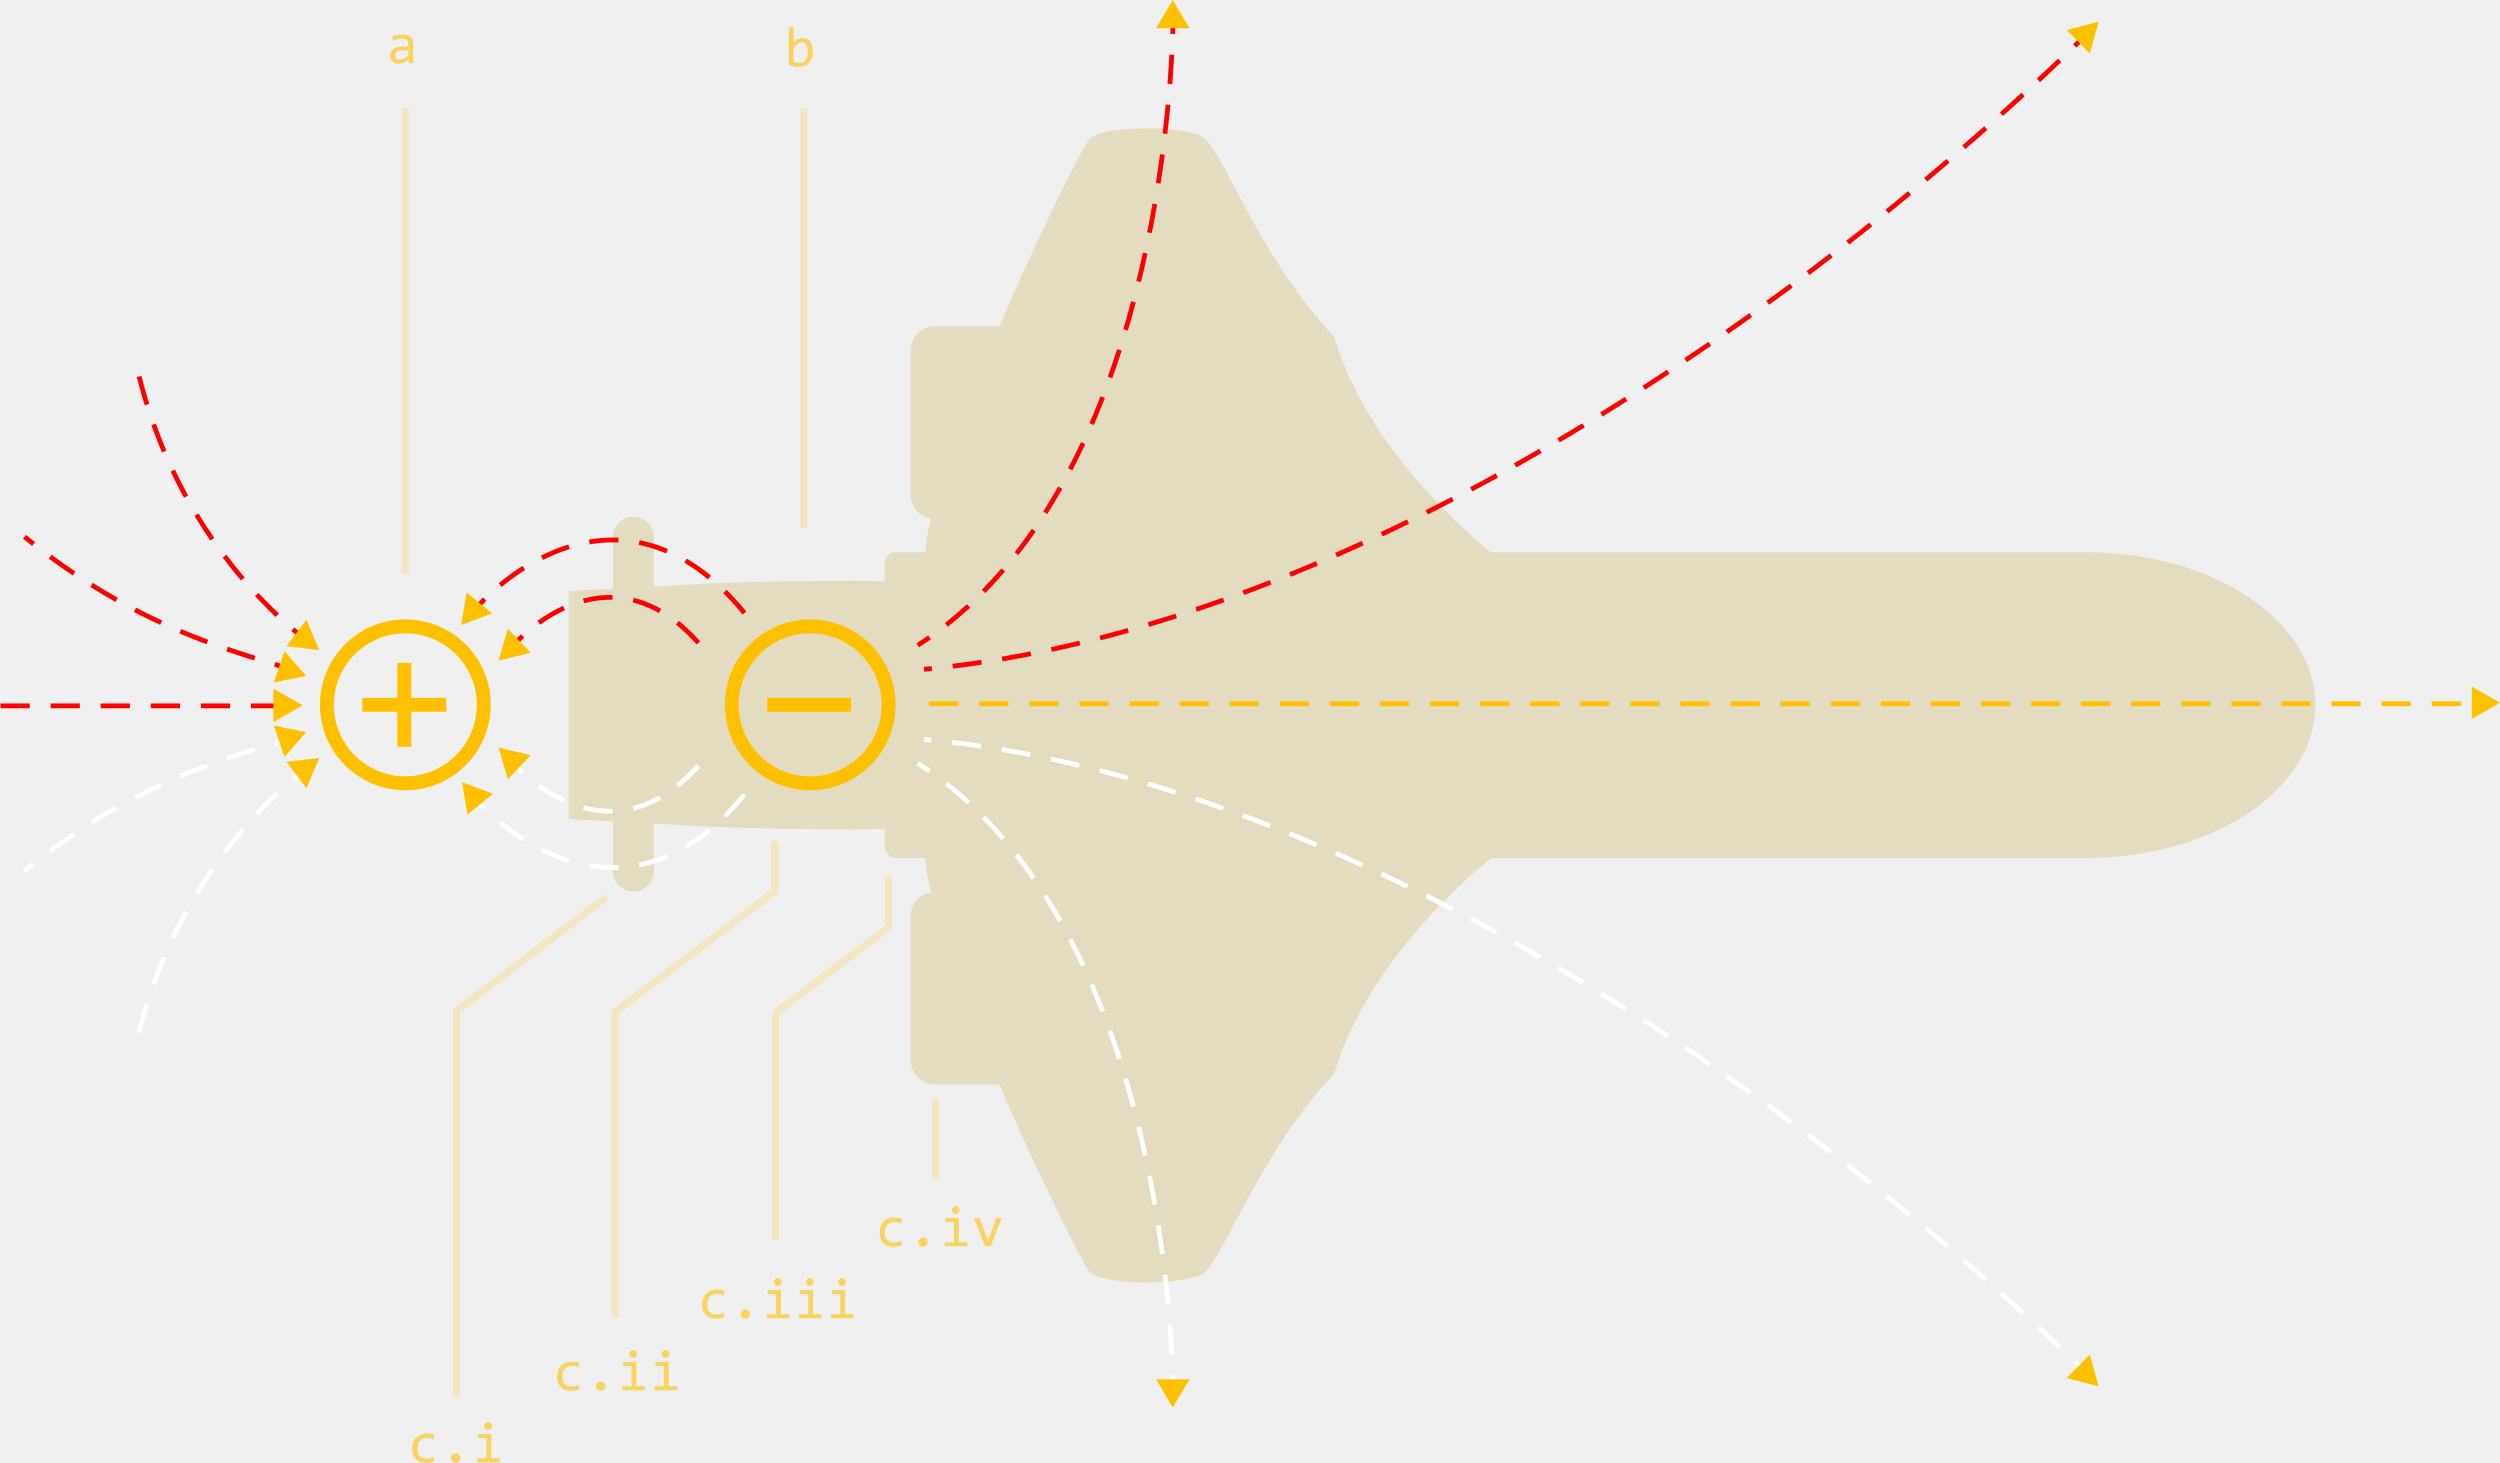
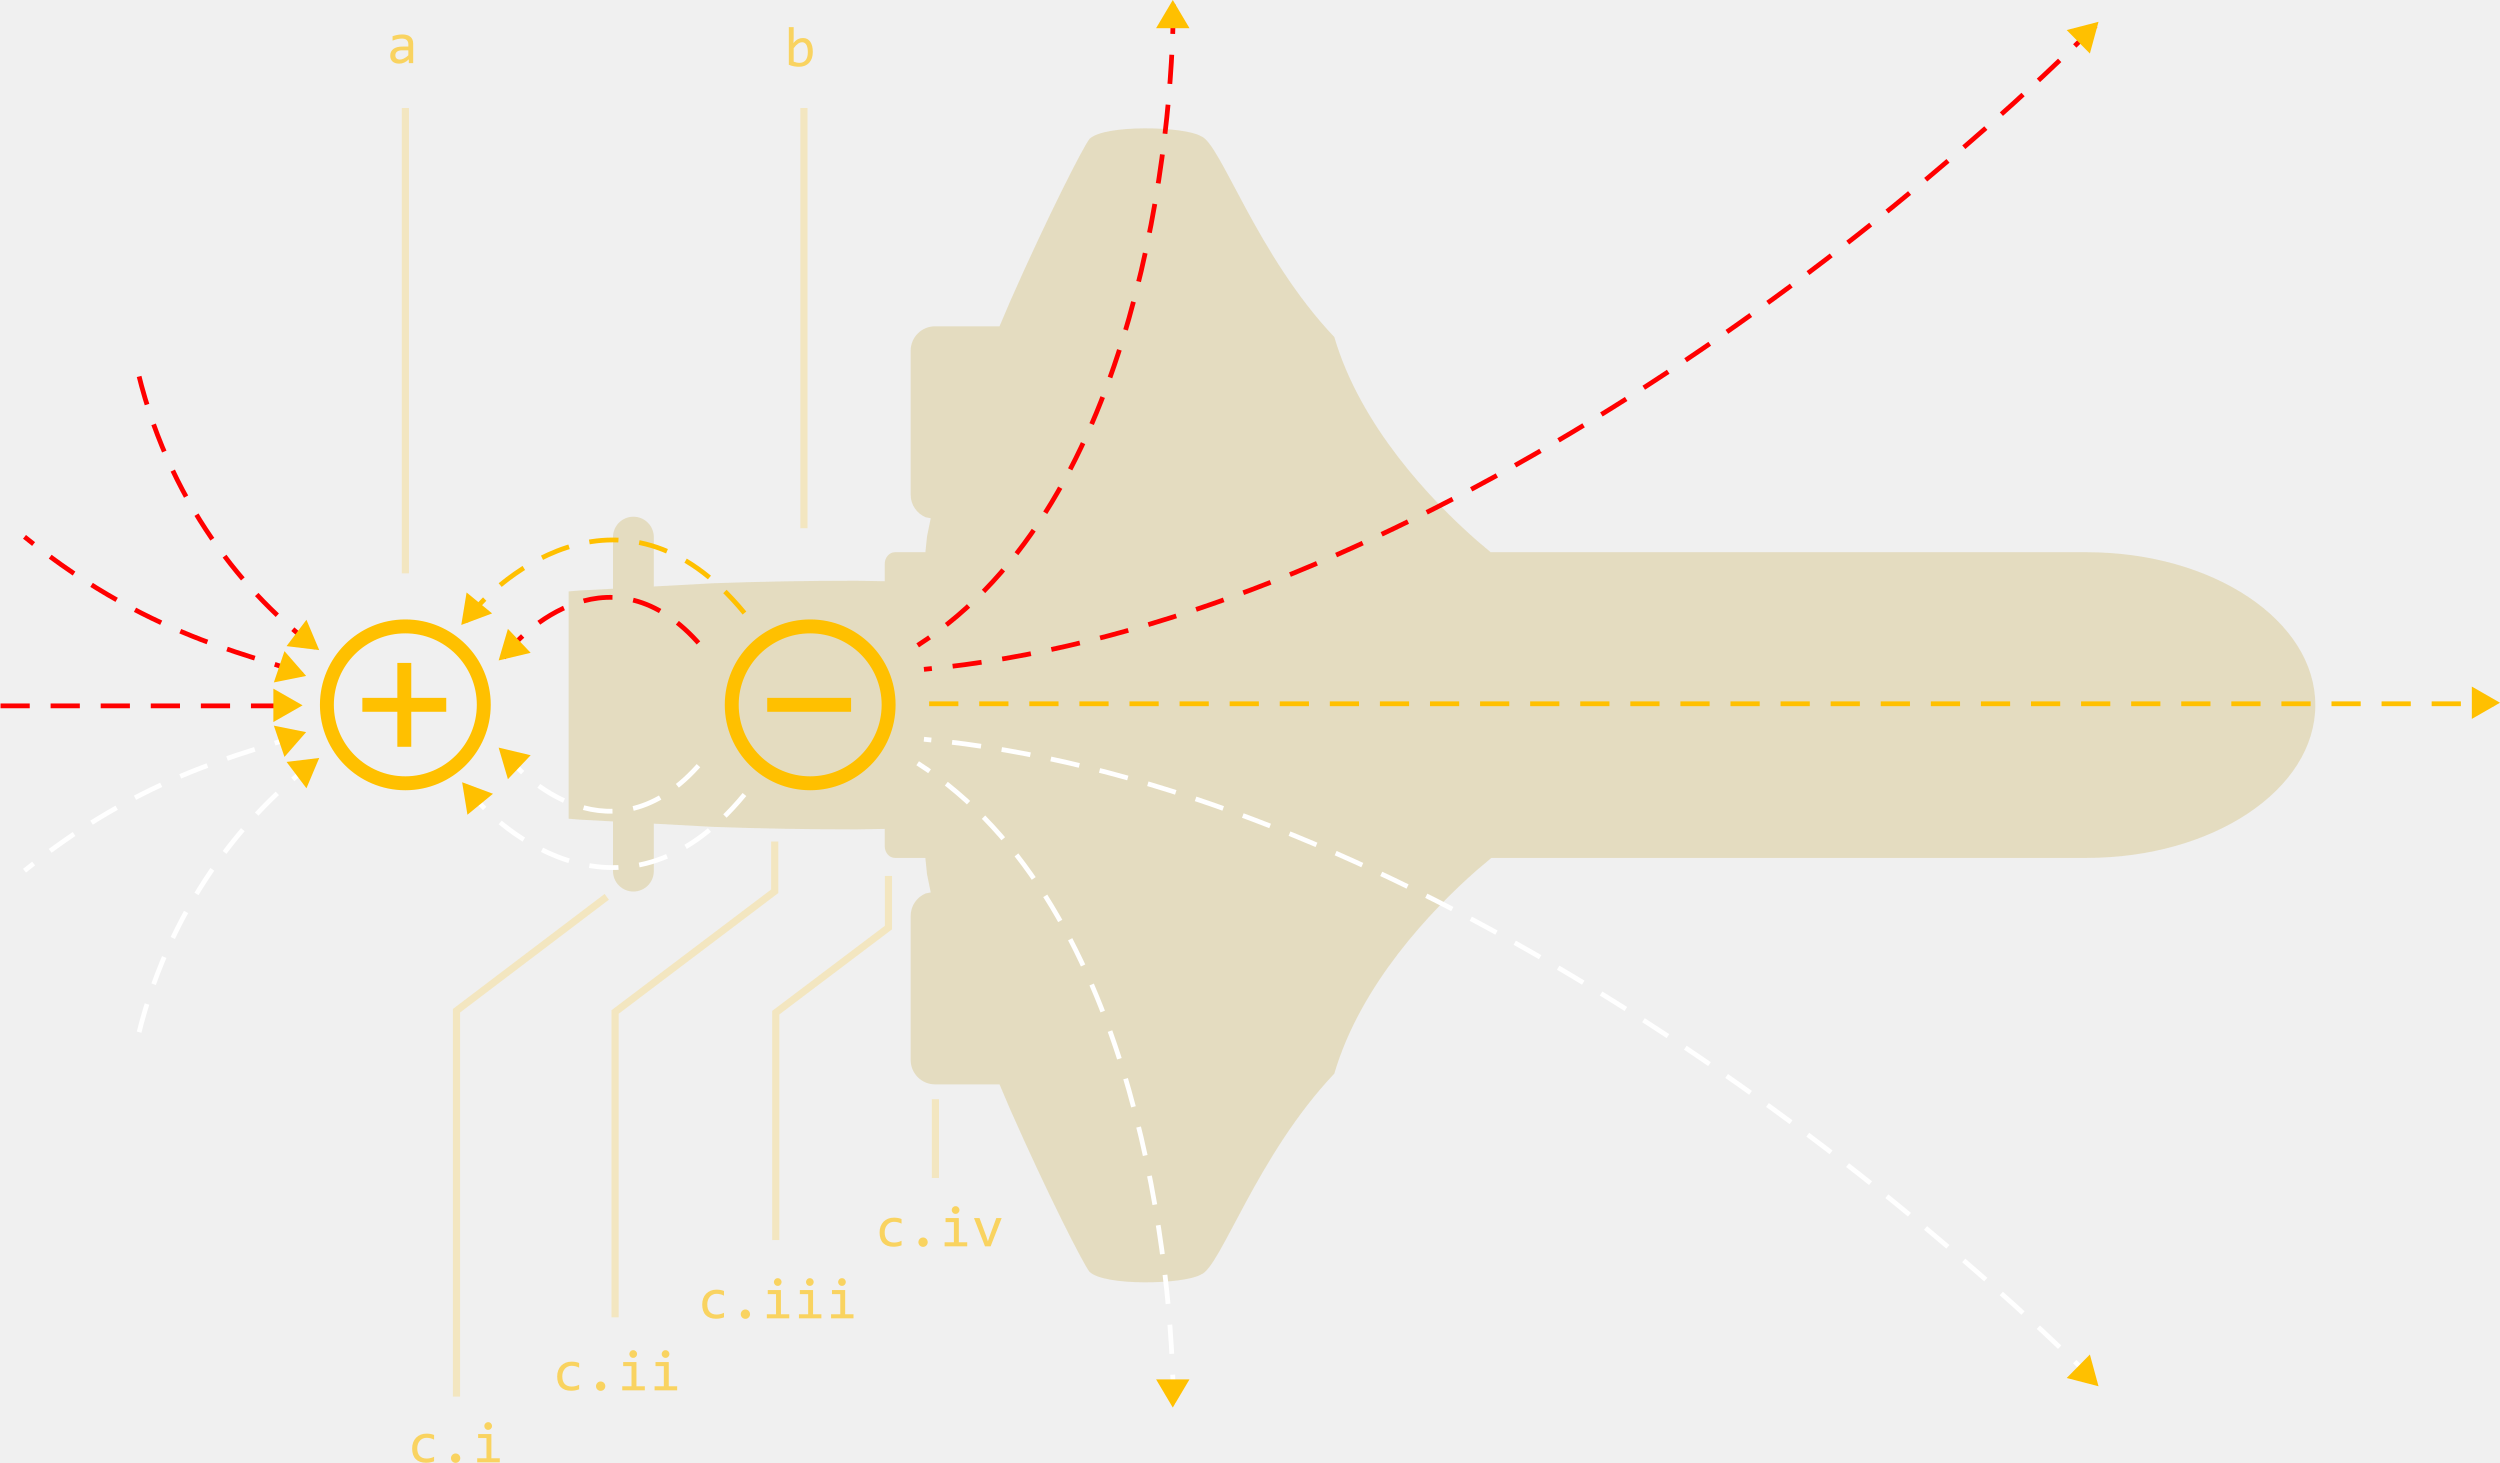
<svg xmlns="http://www.w3.org/2000/svg" width="2396" height="1402" xml:space="preserve" overflow="hidden">
  <style>
  .flux {
    stroke-dasharray: 28 20;
    animation: flux-move 6s linear infinite;
  }

  @keyframes flux-move {
    from { stroke-dashoffset: 0; }
    to   { stroke-dashoffset: -288; }
  }

    .reverse {
  animation-direction: reverse;
}
  
  </style>
  <defs>
    <clipPath id="clip0">
      <rect x="424" y="564" width="2396" height="1402" />
    </clipPath>
  </defs>
  <g clip-path="url(#clip0)" transform="translate(-424 -564)">
    <path d="M1167.5 1752.5 1167.5 1534.53 1275.5 1452.97 1275.5 1403.5" stroke="#FFC000" stroke-width="6.875" stroke-miterlimit="8" stroke-opacity="0.2" fill="none" fill-rule="evenodd" />
    <path d="M1013.5 1826.5 1013.5 1533.89 1166.5 1418.18 1166.5 1370.5" stroke="#FFC000" stroke-width="6.875" stroke-miterlimit="8" stroke-opacity="0.2" fill="none" fill-rule="evenodd" />
    <path d="M861.5 1902.5 861.5 1532.68 1005.5 1423.5" stroke="#FFC000" stroke-width="6.875" stroke-miterlimit="8" stroke-opacity="0.2" fill="none" fill-rule="evenodd" />
    <path d="M2643 1239.73C2643 1320.63 2544.92 1386.22 2423.94 1386.22L2423.86 1386.21 2423.82 1386.22 1853.31 1386.22 1839.43 1397.93C1795.42 1436.61 1727.78 1507.76 1702.82 1592.94 1628.37 1671.52 1593.75 1778.92 1575.06 1785.47 1566.92 1790.27 1543.7 1793.11 1520.76 1793 1497.82 1792.89 1475.17 1789.83 1468.16 1782.85 1462.19 1775.48 1427.7 1707.68 1392.49 1628.01L1381.94 1603.27 1320.17 1603.27C1307.25 1603.27 1296.78 1592.8 1296.78 1579.89L1296.78 1441.84C1296.78 1432.16 1302.67 1423.85 1311.06 1420.3L1316.02 1419.3 1312.47 1401.95 1310.85 1386.22 1281.69 1386.22C1276.29 1386.22 1271.92 1381.17 1271.92 1374.95L1271.92 1358.41 1244.58 1358.89C1197.55 1358.89 1151.65 1358.06 1107.31 1356.47L1050.61 1353.39 1050.61 1398.9C1050.61 1409.7 1041.85 1418.46 1031.05 1418.46 1020.25 1418.46 1011.49 1409.7 1011.49 1398.9L1011.49 1351.27 979.452 1349.53 969 1348.65 969 1130.82 979.452 1129.94 1011.49 1128.2 1011.49 1078.77C1011.49 1067.96 1020.25 1059.21 1031.05 1059.21 1041.85 1059.21 1050.61 1067.96 1050.61 1078.77L1050.61 1126.07 1107.31 1123C1151.65 1121.41 1197.55 1120.57 1244.58 1120.57L1271.92 1121.06 1271.92 1104.52C1271.92 1098.3 1276.29 1093.25 1281.69 1093.25L1310.9 1093.25 1312.47 1078.05 1316.02 1060.7 1311.06 1059.7C1302.67 1056.15 1296.78 1047.84 1296.78 1038.16L1296.78 900.11C1296.78 887.196 1307.25 876.728 1320.17 876.728L1381.94 876.728 1392.49 851.989C1427.7 772.319 1462.19 704.52 1468.16 697.153 1482.18 683.183 1558.78 684.929 1575.06 694.533 1593.75 701.082 1628.37 808.476 1702.82 887.057 1727.78 972.241 1795.42 1043.39 1839.43 1082.07L1852.68 1093.25 2423.82 1093.25 2423.86 1093.26 2423.94 1093.25C2544.92 1093.25 2643 1158.83 2643 1239.73Z" fill="#B88C00" fill-rule="evenodd" fill-opacity="0.2" />
    <path d="M812.5 667.5 812.5 1113.5" stroke="#FFC000" stroke-width="6.875" stroke-miterlimit="8" stroke-opacity="0.2" fill="none" fill-rule="evenodd" />
    <path d="M1194.5 667.5 1194.5 1070.26" stroke="#FFC000" stroke-width="6.875" stroke-miterlimit="8" stroke-opacity="0.2" fill="none" fill-rule="evenodd" />
    <path d="M0 0 0 75.47" stroke="#FFC000" stroke-width="6.875" stroke-miterlimit="8" stroke-opacity="0.2" fill="none" fill-rule="evenodd" transform="matrix(1 0 0 -1 1320.5 1692.97)" />
    <path d="M1192.73 604.48C1192.14 604.48 1191.54 604.573 1190.94 604.76 1190.33 604.947 1189.7 605.258 1189.05 605.693 1188.39 606.129 1187.71 606.707 1186.98 607.427 1186.26 608.147 1185.49 609.04 1184.66 610.107L1184.66 623.093C1185.58 623.449 1186.51 623.729 1187.45 623.933 1188.4 624.138 1189.3 624.24 1190.16 624.24 1191.23 624.24 1192.26 624.071 1193.23 623.733 1194.2 623.396 1195.06 622.831 1195.8 622.04 1196.54 621.249 1197.13 620.2 1197.57 618.893 1198.01 617.587 1198.23 615.964 1198.23 614.027 1198.23 612.622 1198.13 611.333 1197.92 610.16 1197.71 608.987 1197.39 607.982 1196.94 607.147 1196.5 606.311 1195.92 605.658 1195.23 605.187 1194.53 604.716 1193.7 604.48 1192.73 604.48ZM1180 590 1184.66 590 1184.66 600.373 1184.45 605.333C1185.79 603.538 1187.22 602.271 1188.75 601.534 1190.28 600.796 1191.92 600.427 1193.67 600.427 1195.21 600.427 1196.56 600.747 1197.72 601.387 1198.88 602.027 1199.85 602.929 1200.64 604.093 1201.43 605.258 1202.02 606.662 1202.41 608.307 1202.8 609.951 1203 611.787 1203 613.813 1203 616.035 1202.69 618.022 1202.08 619.773 1201.46 621.524 1200.58 623.009 1199.45 624.227 1198.31 625.444 1196.93 626.378 1195.31 627.026 1193.68 627.675 1191.85 628 1189.81 628 1188.22 628 1186.59 627.849 1184.93 627.547 1183.27 627.244 1181.63 626.764 1180 626.107Z" fill="#FFC000" fill-rule="evenodd" fill-opacity="0.6" />
    <path d="M809.478 612.212C808.327 612.212 807.335 612.328 806.502 612.562 805.67 612.795 804.988 613.127 804.456 613.558 803.925 613.989 803.531 614.505 803.274 615.106 803.017 615.707 802.889 616.385 802.889 617.138 802.889 617.659 802.969 618.157 803.128 618.633 803.287 619.108 803.544 619.53 803.898 619.898 804.253 620.266 804.713 620.558 805.28 620.773 805.847 620.988 806.538 621.096 807.353 621.096 808.415 621.096 809.633 620.769 811.006 620.114 812.379 619.458 813.827 618.422 815.35 617.004L815.35 612.212ZM809.584 597C811.196 597 812.649 597.18 813.942 597.539 815.235 597.898 816.329 598.445 817.223 599.181 818.118 599.917 818.804 600.841 819.282 601.954 819.761 603.067 820 604.377 820 605.885L820 624.516 815.855 624.516 815.749 620.881C814.296 622.335 812.822 623.385 811.325 624.031 809.828 624.677 808.256 625 806.608 625 805.085 625 803.783 624.802 802.703 624.408 801.622 624.013 800.732 623.47 800.033 622.779 799.333 622.088 798.819 621.276 798.491 620.342 798.164 619.409 798 618.395 798 617.3 798 614.59 798.996 612.467 800.989 610.933 802.982 609.398 805.926 608.631 809.823 608.631L815.35 608.631 815.35 606.262C815.35 604.664 814.845 603.385 813.836 602.425 812.826 601.465 811.285 600.985 809.212 600.985 807.707 600.985 806.223 601.155 804.762 601.497 803.301 601.837 801.791 602.322 800.232 602.95L800.232 598.723C800.816 598.508 801.467 598.297 802.185 598.091 802.902 597.884 803.659 597.7 804.456 597.539 805.253 597.377 806.086 597.247 806.954 597.148 807.822 597.05 808.699 597 809.584 597Z" fill="#FFC000" fill-rule="evenodd" fill-opacity="0.6" />
    <path d="M860.664 1957C861.274 1957 861.852 1957.12 862.399 1957.35 862.946 1957.59 863.421 1957.91 863.824 1958.32 864.228 1958.74 864.546 1959.22 864.779 1959.77 865.012 1960.32 865.129 1960.91 865.129 1961.54 865.129 1962.15 865.012 1962.73 864.779 1963.27 864.546 1963.81 864.228 1964.28 863.824 1964.69 863.421 1965.09 862.946 1965.41 862.399 1965.65 861.852 1965.88 861.274 1966 860.664 1966 860.036 1966 859.453 1965.88 858.915 1965.65 858.378 1965.41 857.907 1965.09 857.503 1964.69 857.1 1964.28 856.782 1963.81 856.549 1963.27 856.315 1962.73 856.199 1962.15 856.199 1961.54 856.199 1960.91 856.315 1960.32 856.549 1959.77 856.782 1959.22 857.1 1958.74 857.503 1958.32 857.907 1957.91 858.378 1957.59 858.915 1957.35 859.453 1957.12 860.036 1957 860.664 1957ZM882.235 1938.38 894.958 1938.38 894.958 1961.59 903 1961.59 903 1965.51 881.348 1965.51 881.348 1961.59 890.224 1961.59 890.224 1942.27 882.235 1942.27ZM832.61 1938C834.009 1938 835.318 1938.1 836.537 1938.3 837.756 1938.5 838.922 1938.82 840.034 1939.27L840.034 1943.76C838.868 1943.14 837.68 1942.7 836.47 1942.42 835.259 1942.14 834.009 1942 832.718 1942 831.516 1942 830.382 1942.23 829.315 1942.69 828.248 1943.15 827.311 1943.81 826.504 1944.68 825.698 1945.54 825.061 1946.59 824.595 1947.84 824.128 1949.08 823.895 1950.49 823.895 1952.05 823.895 1955.33 824.689 1957.79 826.276 1959.42 827.863 1961.05 830.064 1961.86 832.879 1961.86 834.152 1961.86 835.385 1961.72 836.577 1961.43 837.77 1961.14 838.922 1960.71 840.034 1960.14L840.034 1964.51C838.814 1964.98 837.564 1965.33 836.282 1965.55 835 1965.78 833.677 1965.89 832.314 1965.89 828.046 1965.89 824.761 1964.73 822.456 1962.41 820.152 1960.08 819 1956.68 819 1952.22 819 1950.07 819.332 1948.13 819.995 1946.38 820.659 1944.63 821.591 1943.14 822.793 1941.89 823.994 1940.65 825.429 1939.69 827.096 1939.01 828.764 1938.34 830.602 1938 832.61 1938ZM891.864 1927C892.385 1927 892.869 1927.09 893.317 1927.28 893.765 1927.47 894.155 1927.74 894.487 1928.08 894.819 1928.42 895.079 1928.82 895.267 1929.26 895.455 1929.7 895.549 1930.18 895.549 1930.7 895.549 1931.21 895.455 1931.68 895.267 1932.14 895.079 1932.59 894.819 1932.98 894.487 1933.32 894.155 1933.67 893.765 1933.93 893.317 1934.12 892.869 1934.31 892.385 1934.41 891.864 1934.41 891.345 1934.41 890.86 1934.31 890.412 1934.12 889.964 1933.93 889.574 1933.67 889.242 1933.32 888.91 1932.98 888.65 1932.59 888.462 1932.14 888.274 1931.68 888.18 1931.21 888.18 1930.7 888.18 1930.18 888.274 1929.7 888.462 1929.26 888.65 1928.82 888.91 1928.42 889.242 1928.08 889.574 1927.74 889.964 1927.47 890.412 1927.28 890.86 1927.09 891.345 1927 891.864 1927Z" fill="#FFC000" fill-rule="evenodd" fill-opacity="0.6" />
    <path d="M999.669 1888C1000.28 1888 1000.86 1888.12 1001.4 1888.35 1001.95 1888.59 1002.43 1888.91 1002.83 1889.32 1003.23 1889.74 1003.55 1890.22 1003.78 1890.77 1004.02 1891.32 1004.13 1891.91 1004.13 1892.54 1004.13 1893.15 1004.02 1893.73 1003.78 1894.27 1003.55 1894.81 1003.23 1895.28 1002.83 1895.69 1002.43 1896.09 1001.95 1896.41 1001.4 1896.65 1000.86 1896.88 1000.28 1897 999.669 1897 999.041 1897 998.459 1896.88 997.921 1896.65 997.382 1896.41 996.912 1896.09 996.508 1895.69 996.105 1895.28 995.786 1894.81 995.553 1894.27 995.32 1893.73 995.204 1893.15 995.204 1892.54 995.204 1891.91 995.32 1891.32 995.553 1890.77 995.786 1890.22 996.105 1889.74 996.508 1889.32 996.912 1888.91 997.382 1888.59 997.921 1888.35 998.459 1888.12 999.041 1888 999.669 1888ZM1052.23 1869.38 1064.96 1869.38 1064.96 1892.59 1073 1892.59 1073 1896.51 1051.35 1896.51 1051.35 1892.59 1060.22 1892.59 1060.22 1873.27 1052.23 1873.27ZM1021.24 1869.38 1033.97 1869.38 1033.97 1892.59 1042.01 1892.59 1042.01 1896.51 1020.36 1896.51 1020.36 1892.59 1029.23 1892.59 1029.23 1873.27 1021.24 1873.27ZM971.612 1869C973.011 1869 974.32 1869.1 975.539 1869.3 976.759 1869.5 977.924 1869.82 979.036 1870.27L979.036 1874.76C977.871 1874.14 976.683 1873.7 975.472 1873.42 974.261 1873.14 973.011 1873 971.719 1873 970.518 1873 969.384 1873.23 968.316 1873.69 967.249 1874.15 966.312 1874.81 965.505 1875.68 964.698 1876.54 964.062 1877.59 963.595 1878.84 963.129 1880.08 962.896 1881.49 962.896 1883.05 962.896 1886.33 963.69 1888.79 965.277 1890.42 966.864 1892.05 969.065 1892.87 971.881 1892.87 973.154 1892.87 974.387 1892.72 975.58 1892.43 976.772 1892.14 977.924 1891.71 979.036 1891.14L979.036 1895.51C977.817 1895.98 976.566 1896.33 975.284 1896.55 974.001 1896.78 972.679 1896.89 971.316 1896.89 967.048 1896.89 963.761 1895.73 961.457 1893.41 959.152 1891.08 958 1887.68 958 1883.22 958 1881.07 958.332 1879.13 958.995 1877.38 959.659 1875.63 960.592 1874.14 961.793 1872.89 962.995 1871.65 964.429 1870.69 966.097 1870.01 967.765 1869.34 969.603 1869 971.612 1869ZM1061.86 1858C1062.38 1858 1062.87 1858.09 1063.32 1858.28 1063.76 1858.47 1064.15 1858.74 1064.49 1859.08 1064.82 1859.42 1065.08 1859.82 1065.27 1860.26 1065.45 1860.7 1065.55 1861.18 1065.55 1861.7 1065.55 1862.21 1065.45 1862.68 1065.27 1863.13 1065.08 1863.59 1064.82 1863.98 1064.49 1864.32 1064.15 1864.67 1063.76 1864.93 1063.32 1865.12 1062.87 1865.31 1062.38 1865.41 1061.86 1865.41 1061.34 1865.41 1060.86 1865.31 1060.41 1865.12 1059.96 1864.93 1059.57 1864.67 1059.24 1864.32 1058.91 1863.98 1058.65 1863.59 1058.46 1863.13 1058.27 1862.68 1058.18 1862.21 1058.18 1861.7 1058.18 1861.18 1058.27 1860.7 1058.46 1860.26 1058.65 1859.82 1058.91 1859.42 1059.24 1859.08 1059.57 1858.74 1059.96 1858.47 1060.41 1858.28 1060.86 1858.09 1061.34 1858 1061.86 1858ZM1030.87 1858C1031.39 1858 1031.88 1858.09 1032.33 1858.28 1032.77 1858.47 1033.16 1858.74 1033.5 1859.08 1033.83 1859.42 1034.09 1859.82 1034.28 1860.26 1034.46 1860.7 1034.56 1861.18 1034.56 1861.7 1034.56 1862.21 1034.46 1862.68 1034.28 1863.13 1034.09 1863.59 1033.83 1863.98 1033.5 1864.32 1033.16 1864.67 1032.77 1864.93 1032.33 1865.12 1031.88 1865.31 1031.39 1865.41 1030.87 1865.41 1030.35 1865.41 1029.87 1865.31 1029.42 1865.12 1028.97 1864.93 1028.58 1864.67 1028.25 1864.32 1027.92 1863.98 1027.66 1863.59 1027.47 1863.13 1027.28 1862.68 1027.19 1862.21 1027.19 1861.7 1027.19 1861.18 1027.28 1860.7 1027.47 1860.26 1027.66 1859.82 1027.92 1859.42 1028.25 1859.08 1028.58 1858.74 1028.97 1858.47 1029.42 1858.28 1029.87 1858.09 1030.35 1858 1030.87 1858Z" fill="#FFC000" fill-rule="evenodd" fill-opacity="0.6" />
    <path d="M1138.39 1819C1138.99 1819 1139.57 1819.12 1140.11 1819.35 1140.65 1819.59 1141.13 1819.91 1141.53 1820.32 1141.93 1820.74 1142.24 1821.22 1142.47 1821.77 1142.71 1822.32 1142.82 1822.91 1142.82 1823.54 1142.82 1824.15 1142.71 1824.73 1142.47 1825.27 1142.24 1825.81 1141.93 1826.28 1141.53 1826.69 1141.13 1827.09 1140.65 1827.41 1140.11 1827.65 1139.57 1827.88 1138.99 1828 1138.39 1828 1137.76 1828 1137.18 1827.88 1136.65 1827.65 1136.12 1827.41 1135.65 1827.09 1135.25 1826.69 1134.85 1826.28 1134.53 1825.81 1134.3 1825.27 1134.07 1824.73 1133.95 1824.15 1133.95 1823.54 1133.95 1822.91 1134.07 1822.32 1134.3 1821.77 1134.53 1821.22 1134.85 1820.74 1135.25 1820.32 1135.65 1819.91 1136.12 1819.59 1136.65 1819.35 1137.18 1819.12 1137.76 1819 1138.39 1819ZM1221.37 1800.38 1234.01 1800.38 1234.01 1823.59 1242 1823.59 1242 1827.51 1220.49 1827.51 1220.49 1823.59 1229.31 1823.59 1229.31 1804.27 1221.37 1804.27ZM1190.59 1800.38 1203.23 1800.38 1203.23 1823.59 1211.22 1823.59 1211.22 1827.51 1189.71 1827.51 1189.71 1823.59 1198.53 1823.59 1198.53 1804.27 1190.59 1804.27ZM1159.81 1800.38 1172.45 1800.38 1172.45 1823.59 1180.44 1823.59 1180.44 1827.51 1158.93 1827.51 1158.93 1823.59 1167.75 1823.59 1167.75 1804.27 1159.81 1804.27ZM1110.52 1800C1111.91 1800 1113.21 1800.1 1114.42 1800.3 1115.63 1800.5 1116.79 1800.82 1117.89 1801.27L1117.89 1805.76C1116.74 1805.14 1115.56 1804.7 1114.35 1804.42 1113.15 1804.14 1111.91 1804 1110.63 1804 1109.43 1804 1108.31 1804.23 1107.25 1804.69 1106.19 1805.15 1105.26 1805.81 1104.45 1806.68 1103.65 1807.54 1103.02 1808.59 1102.56 1809.84 1102.09 1811.08 1101.86 1812.49 1101.86 1814.05 1101.86 1817.33 1102.65 1819.79 1104.23 1821.42 1105.8 1823.05 1107.99 1823.86 1110.79 1823.86 1112.05 1823.86 1113.28 1823.72 1114.46 1823.43 1115.64 1823.14 1116.79 1822.71 1117.89 1822.14L1117.89 1826.51C1116.68 1826.98 1115.44 1827.33 1114.17 1827.55 1112.89 1827.78 1111.58 1827.89 1110.23 1827.89 1105.99 1827.89 1102.72 1826.73 1100.43 1824.41 1098.14 1822.08 1097 1818.68 1097 1814.22 1097 1812.07 1097.33 1810.13 1097.99 1808.38 1098.65 1806.63 1099.57 1805.14 1100.77 1803.89 1101.96 1802.65 1103.39 1801.69 1105.04 1801.01 1106.7 1800.34 1108.52 1800 1110.52 1800ZM1230.94 1789C1231.46 1789 1231.94 1789.09 1232.38 1789.28 1232.83 1789.47 1233.21 1789.74 1233.54 1790.08 1233.87 1790.42 1234.13 1790.82 1234.32 1791.26 1234.51 1791.7 1234.6 1792.18 1234.6 1792.7 1234.6 1793.21 1234.51 1793.68 1234.32 1794.13 1234.13 1794.59 1233.87 1794.98 1233.54 1795.32 1233.21 1795.67 1232.83 1795.93 1232.38 1796.12 1231.94 1796.31 1231.46 1796.41 1230.94 1796.41 1230.42 1796.41 1229.94 1796.31 1229.5 1796.12 1229.05 1795.93 1228.66 1795.67 1228.33 1795.32 1228 1794.98 1227.75 1794.59 1227.56 1794.13 1227.37 1793.68 1227.28 1793.21 1227.28 1792.7 1227.28 1792.18 1227.37 1791.7 1227.56 1791.26 1227.75 1790.82 1228 1790.42 1228.33 1790.08 1228.66 1789.74 1229.05 1789.47 1229.5 1789.28 1229.94 1789.09 1230.42 1789 1230.94 1789ZM1200.16 1789C1200.68 1789 1201.16 1789.09 1201.6 1789.28 1202.05 1789.47 1202.43 1789.74 1202.76 1790.08 1203.09 1790.42 1203.35 1790.82 1203.54 1791.26 1203.73 1791.7 1203.82 1792.18 1203.82 1792.7 1203.82 1793.21 1203.73 1793.68 1203.54 1794.13 1203.35 1794.59 1203.09 1794.98 1202.76 1795.32 1202.43 1795.67 1202.05 1795.93 1201.6 1796.12 1201.16 1796.31 1200.68 1796.41 1200.16 1796.41 1199.64 1796.41 1199.16 1796.31 1198.72 1796.12 1198.27 1795.93 1197.88 1795.67 1197.55 1795.32 1197.22 1794.98 1196.97 1794.59 1196.78 1794.13 1196.59 1793.68 1196.5 1793.21 1196.5 1792.7 1196.5 1792.18 1196.59 1791.7 1196.78 1791.26 1196.97 1790.82 1197.22 1790.42 1197.55 1790.08 1197.88 1789.74 1198.27 1789.47 1198.72 1789.28 1199.16 1789.09 1199.64 1789 1200.16 1789ZM1169.38 1789C1169.9 1789 1170.38 1789.09 1170.82 1789.28 1171.27 1789.47 1171.66 1789.74 1171.98 1790.08 1172.31 1790.42 1172.57 1790.82 1172.76 1791.26 1172.95 1791.7 1173.04 1792.18 1173.04 1792.7 1173.04 1793.21 1172.95 1793.68 1172.76 1794.13 1172.57 1794.59 1172.31 1794.98 1171.98 1795.32 1171.66 1795.67 1171.27 1795.93 1170.82 1796.12 1170.38 1796.31 1169.9 1796.41 1169.38 1796.41 1168.86 1796.41 1168.38 1796.31 1167.94 1796.12 1167.49 1795.93 1167.1 1795.67 1166.77 1795.32 1166.45 1794.98 1166.19 1794.59 1166 1794.13 1165.81 1793.68 1165.72 1793.21 1165.72 1792.7 1165.72 1792.18 1165.81 1791.7 1166 1791.26 1166.19 1790.82 1166.45 1790.42 1166.77 1790.08 1167.1 1789.74 1167.49 1789.47 1167.94 1789.28 1168.38 1789.09 1168.86 1789 1169.38 1789Z" fill="#FFC000" fill-rule="evenodd" fill-opacity="0.6" />
    <path d="M1308.65 1750C1309.26 1750 1309.84 1750.12 1310.39 1750.35 1310.93 1750.59 1311.41 1750.91 1311.81 1751.32 1312.22 1751.74 1312.53 1752.22 1312.77 1752.77 1313 1753.32 1313.12 1753.91 1313.12 1754.54 1313.12 1755.15 1313 1755.73 1312.77 1756.27 1312.53 1756.81 1312.22 1757.28 1311.81 1757.69 1311.41 1758.09 1310.93 1758.41 1310.39 1758.65 1309.84 1758.88 1309.26 1759 1308.65 1759 1308.03 1759 1307.44 1758.88 1306.91 1758.65 1306.37 1758.41 1305.9 1758.09 1305.49 1757.69 1305.09 1757.28 1304.77 1756.81 1304.54 1756.27 1304.31 1755.73 1304.19 1755.15 1304.19 1754.54 1304.19 1753.91 1304.31 1753.32 1304.54 1752.77 1304.77 1752.22 1305.09 1751.74 1305.49 1751.32 1305.9 1750.91 1306.37 1750.59 1306.91 1750.35 1307.44 1750.12 1308.03 1750 1308.65 1750ZM1357.46 1731.38 1362.78 1731.38 1369.4 1749.32 1370.82 1753.7 1372.3 1749.22 1378.86 1731.38 1384 1731.38 1373.41 1758.51 1368.03 1758.51ZM1330.22 1731.38 1342.94 1731.38 1342.94 1754.59 1350.98 1754.59 1350.98 1758.51 1329.33 1758.51 1329.33 1754.59 1338.21 1754.59 1338.21 1735.27 1330.22 1735.27ZM1280.61 1731C1282 1731 1283.31 1731.1 1284.53 1731.3 1285.75 1731.5 1286.92 1731.82 1288.03 1732.27L1288.03 1736.76C1286.86 1736.14 1285.68 1735.7 1284.47 1735.42 1283.26 1735.14 1282 1735 1280.71 1735 1279.51 1735 1278.38 1735.23 1277.31 1735.69 1276.25 1736.15 1275.31 1736.81 1274.5 1737.68 1273.7 1738.54 1273.06 1739.59 1272.59 1740.84 1272.13 1742.08 1271.89 1743.49 1271.89 1745.05 1271.89 1748.33 1272.69 1750.79 1274.27 1752.42 1275.86 1754.05 1278.06 1754.86 1280.88 1754.86 1282.15 1754.86 1283.38 1754.72 1284.57 1754.43 1285.77 1754.14 1286.92 1753.71 1288.03 1753.14L1288.03 1757.51C1286.81 1757.98 1285.56 1758.33 1284.28 1758.55 1283 1758.78 1281.67 1758.89 1280.31 1758.89 1276.04 1758.89 1272.76 1757.73 1270.46 1755.41 1268.15 1753.08 1267 1749.68 1267 1745.22 1267 1743.07 1267.33 1741.13 1267.99 1739.38 1268.66 1737.63 1269.59 1736.14 1270.79 1734.89 1271.99 1733.65 1273.43 1732.69 1275.09 1732.01 1276.76 1731.34 1278.6 1731 1280.61 1731ZM1339.85 1720C1340.37 1720 1340.85 1720.09 1341.3 1720.28 1341.75 1720.47 1342.14 1720.74 1342.47 1721.08 1342.8 1721.42 1343.06 1721.82 1343.25 1722.26 1343.44 1722.7 1343.53 1723.18 1343.53 1723.7 1343.53 1724.21 1343.44 1724.68 1343.25 1725.14 1343.06 1725.59 1342.8 1725.98 1342.47 1726.32 1342.14 1726.67 1341.75 1726.93 1341.3 1727.12 1340.85 1727.31 1340.37 1727.41 1339.85 1727.41 1339.33 1727.41 1338.84 1727.31 1338.39 1727.12 1337.95 1726.93 1337.56 1726.67 1337.22 1726.32 1336.89 1725.98 1336.63 1725.59 1336.44 1725.14 1336.26 1724.68 1336.16 1724.21 1336.16 1723.7 1336.16 1723.18 1336.26 1722.7 1336.44 1722.26 1336.63 1721.82 1336.89 1721.42 1337.22 1721.08 1337.56 1720.74 1337.95 1720.47 1338.39 1720.28 1338.84 1720.09 1339.33 1720 1339.85 1720Z" fill="#FFC000" fill-rule="evenodd" fill-opacity="0.6" />
    <path class="flux" d="M1314.5 1238.5 2814.36 1238.5" stroke="#FFC000" stroke-width="4.583" stroke-miterlimit="8" fill="none" fill-rule="evenodd" />
    <path class="flux" d="M424.5 1240.5 710.287 1240.5" stroke="#FF0000" stroke-width="4.583" stroke-miterlimit="8" fill="none" fill-rule="evenodd" />
-     <path class="flux reverse" d="M870.5 1159.5C891.212 1126.99 1018 1006.2 1137.5 1151.51" stroke="#FF0000" stroke-width="4.583" stroke-miterlimit="8" fill="none" fill-rule="evenodd" />
+     <path class="flux reverse" d="M870.5 1159.5C891.212 1126.99 1018 1006.2 1137.5 1151.51" stroke="#FFC000" stroke-width="4.583" stroke-miterlimit="8" fill="none" fill-rule="evenodd" />
    <path class="flux" d="M906.5 1194.5C921.549 1170.33 1013.67 1080.51 1100.5 1188.56" stroke="#FF0000" stroke-width="4.583" stroke-miterlimit="8" fill="none" fill-rule="evenodd" />
    <path class="flux" d="M726.5 1184.5C662.309 1136.95 583.137 1045.72 553.5 908.5" stroke="#FF0000" stroke-width="4.583" stroke-miterlimit="8" fill="none" fill-rule="evenodd" />
    <path class="flux" d="M713.5 1210.5C683.827 1194.49 573.964 1181.34 447.5 1078.5" stroke="#FF0000" stroke-width="4.583" stroke-miterlimit="8" fill="none" fill-rule="evenodd" />
    <path class="flux" d="M2432.5 588.5C2172.44 845.562 1726.51 1166.59 1309.5 1205.5" stroke="#FF0000" stroke-width="4.583" stroke-miterlimit="8" fill="none" fill-rule="evenodd" />
    <path class="flux" d="M1548.5 568.5C1548.11 688.567 1517.29 1045.09 1303.5 1182.5" stroke="#FF0000" stroke-width="4.583" stroke-miterlimit="8" fill="none" fill-rule="evenodd" />
    <g>
      <g>
        <g>
          <path d="M1200.5 1162.31C1157.86 1162.3 1123.28 1196.86 1123.27 1239.5 1123.26 1282.14 1157.81 1316.72 1200.46 1316.73 1243.1 1316.74 1277.68 1282.19 1277.69 1239.54 1277.69 1239.54 1277.69 1239.53 1277.69 1239.52 1277.71 1196.9 1243.18 1162.33 1200.56 1162.31 1200.54 1162.31 1200.52 1162.31 1200.5 1162.31ZM1200.5 1312.67C1160.1 1312.68 1127.34 1279.94 1127.33 1239.54 1127.32 1199.14 1160.06 1166.39 1200.46 1166.37 1240.85 1166.36 1273.61 1199.1 1273.62 1239.5 1273.62 1239.51 1273.62 1239.52 1273.62 1239.53 1273.58 1279.9 1240.87 1312.62 1200.5 1312.67Z" stroke="#FFC000" stroke-width="9.286" fill="#FFC000" />
          <path d="M1163.94 1237.47 1235.03 1237.47 1235.03 1241.53 1163.94 1241.53Z" stroke="#FFC000" stroke-width="9.286" fill="#FFC000" />
        </g>
      </g>
    </g>
    <g>
      <g>
        <g>
          <path d="M812.5 1162.31C769.858 1162.3 735.28 1196.86 735.268 1239.5 735.255 1282.14 769.813 1316.72 812.455 1316.73 855.097 1316.74 889.675 1282.19 889.687 1239.54 889.687 1239.54 889.687 1239.53 889.687 1239.52 889.71 1196.9 855.179 1162.33 812.561 1162.31 812.541 1162.31 812.52 1162.31 812.5 1162.31ZM812.5 1312.67C772.102 1312.68 739.343 1279.94 739.33 1239.54 739.318 1199.14 772.057 1166.39 812.455 1166.37 852.853 1166.36 885.613 1199.1 885.625 1239.5 885.625 1239.51 885.625 1239.52 885.625 1239.53 885.585 1279.9 852.873 1312.62 812.5 1312.67Z" stroke="#FFC000" stroke-width="9.286" fill="#FFC000" />
          <path d="M813.516 1203.98 809.453 1203.98 809.453 1237.47 775.938 1237.47 775.938 1241.53 809.453 1241.53 809.453 1275.08 813.516 1275.08 813.516 1241.53 847.031 1241.53 847.031 1237.47 813.516 1237.47 813.516 1203.98Z" stroke="#FFC000" stroke-width="9.286" fill="#FFC000" />
        </g>
      </g>
    </g>
    <path class="flux" d="M78 267C45.495 246.288-75.304 119.501 70.01 0" stroke="#FFFFFF" stroke-width="4.583" stroke-miterlimit="8" fill="none" fill-rule="evenodd" transform="matrix(-1.83697e-16 -1 -1 1.83697e-16 1137.5 1395.5)" />
    <path class="flux" d="M58 194C33.83 178.951-55.995 86.828 52.058 0" stroke="#FFFFFF" stroke-width="4.583" stroke-miterlimit="8" fill="none" fill-rule="evenodd" transform="matrix(-1.83697e-16 -1 -1 1.83697e-16 1100.5 1341.5)" />
    <path class="flux" d="M173 276C108.809 228.446 29.637 137.221 0 0" stroke="#FFFFFF" stroke-width="4.583" stroke-miterlimit="8" fill="none" fill-rule="evenodd" transform="matrix(1 0 0 -1 553.5 1569.5)" />
    <path class="flux" d="M266 132C236.326 115.994 126.464 102.836 0 0" stroke="#FFFFFF" stroke-width="4.583" stroke-miterlimit="8" fill="none" fill-rule="evenodd" transform="matrix(1 0 0 -1 447.5 1398.5)" />
    <path class="flux" d="M616 1123C359.355 862.939 38.847 417.015 0 0" stroke="#FFFFFF" stroke-width="4.583" stroke-miterlimit="8" fill="none" fill-rule="evenodd" transform="matrix(6.12323e-17 1 1 -6.12323e-17 1309.5 1272.5)" />
    <path class="flux" d="M614 245C493.933 244.609 137.414 213.792 0 0" stroke="#FFFFFF" stroke-width="4.583" stroke-miterlimit="8" fill="none" fill-rule="evenodd" transform="matrix(6.12323e-17 1 1 -6.12323e-17 1303.5 1295.5)" />
    <path d="M1532 591 1548 564 1564 591Z" fill="#FFC000" fill-rule="evenodd" />
    <path d="M2404.69 592.797 2435.24 584.881 2426.94 615.323Z" fill="#FFC000" fill-rule="evenodd" />
    <path d="M2793 1222 2820 1237.5 2793 1253Z" fill="#FFC000" fill-rule="evenodd" />
    <path d="M895.643 1151.9 866.089 1162.95 871.175 1131.81Z" fill="#FFC000" fill-rule="evenodd" />
    <path d="M932.585 1189.65 901.893 1196.97 910.783 1166.7Z" fill="#FFC000" fill-rule="evenodd" />
    <path d="M686 1224 714 1240 686 1256Z" fill="#FFC000" fill-rule="evenodd" />
    <path d="M696.637 1188.05 717.389 1211.81 686.456 1218.03Z" fill="#FFC000" fill-rule="evenodd" />
    <path d="M717.698 1157.98 729.947 1187.06 698.626 1183.25Z" fill="#FFC000" fill-rule="evenodd" />
    <path d="M0 27 16 0 32 27Z" fill="#FFC000" fill-rule="evenodd" transform="matrix(1 0 0 -1 1532 1913)" />
    <path d="M0 27.293 15.83 0 31.66 27.293Z" fill="#FFC000" fill-rule="evenodd" transform="matrix(0.702707 -0.71148 -0.71148 -0.702707 2424.11 1903.86)" />
    <path d="M0 27.293 15.83 0 31.66 27.293Z" fill="#FFC000" fill-rule="evenodd" transform="matrix(-0.772855 0.634583 0.634583 0.772855 879.142 1303.66)" />
    <path d="M0 27.293 15.83 0 31.66 27.293Z" fill="#FFC000" fill-rule="evenodd" transform="matrix(-0.688629 0.725114 0.725114 0.688629 912.794 1269.03)" />
    <path d="M0 27.293 15.83 0 31.66 27.293Z" fill="#FFC000" fill-rule="evenodd" transform="matrix(-0.321579 -0.946883 -0.946883 0.321579 722.48 1280.66)" />
    <path d="M0 27.293 15.83 0 31.66 27.293Z" fill="#FFC000" fill-rule="evenodd" transform="matrix(-0.602418 -0.79818 -0.79818 0.602418 739.483 1303.05)" />
  </g>
</svg>
